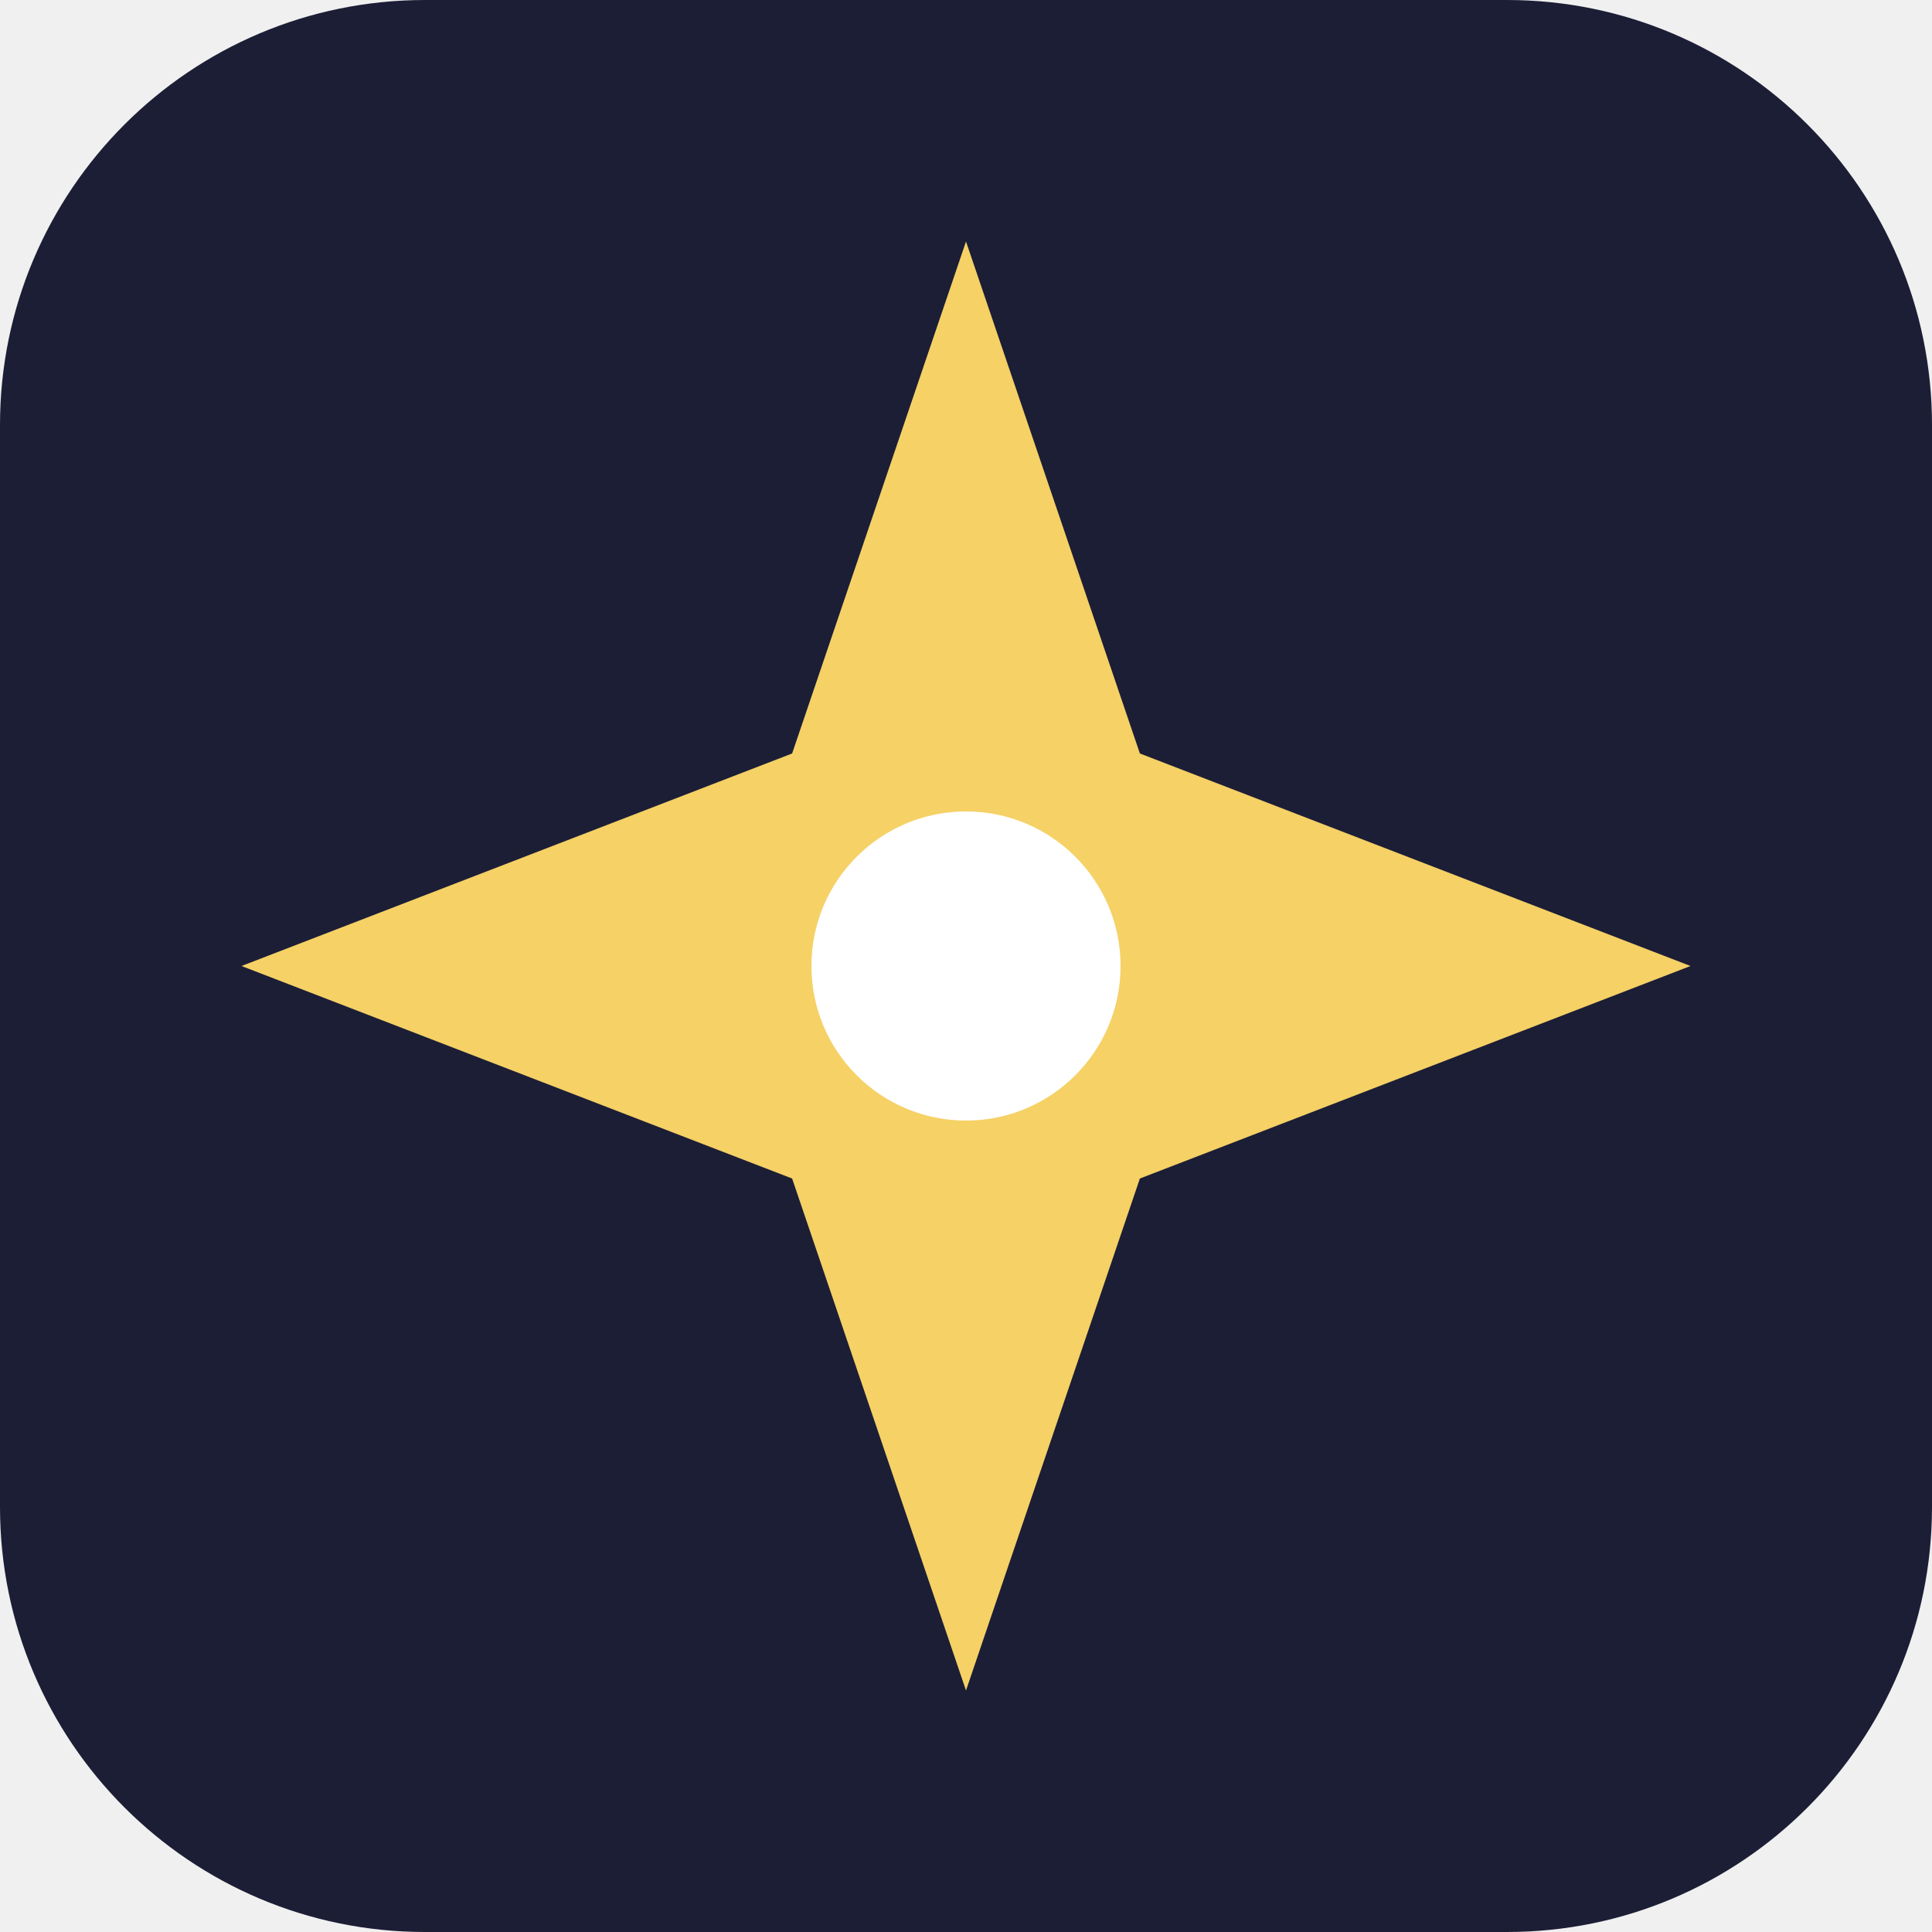
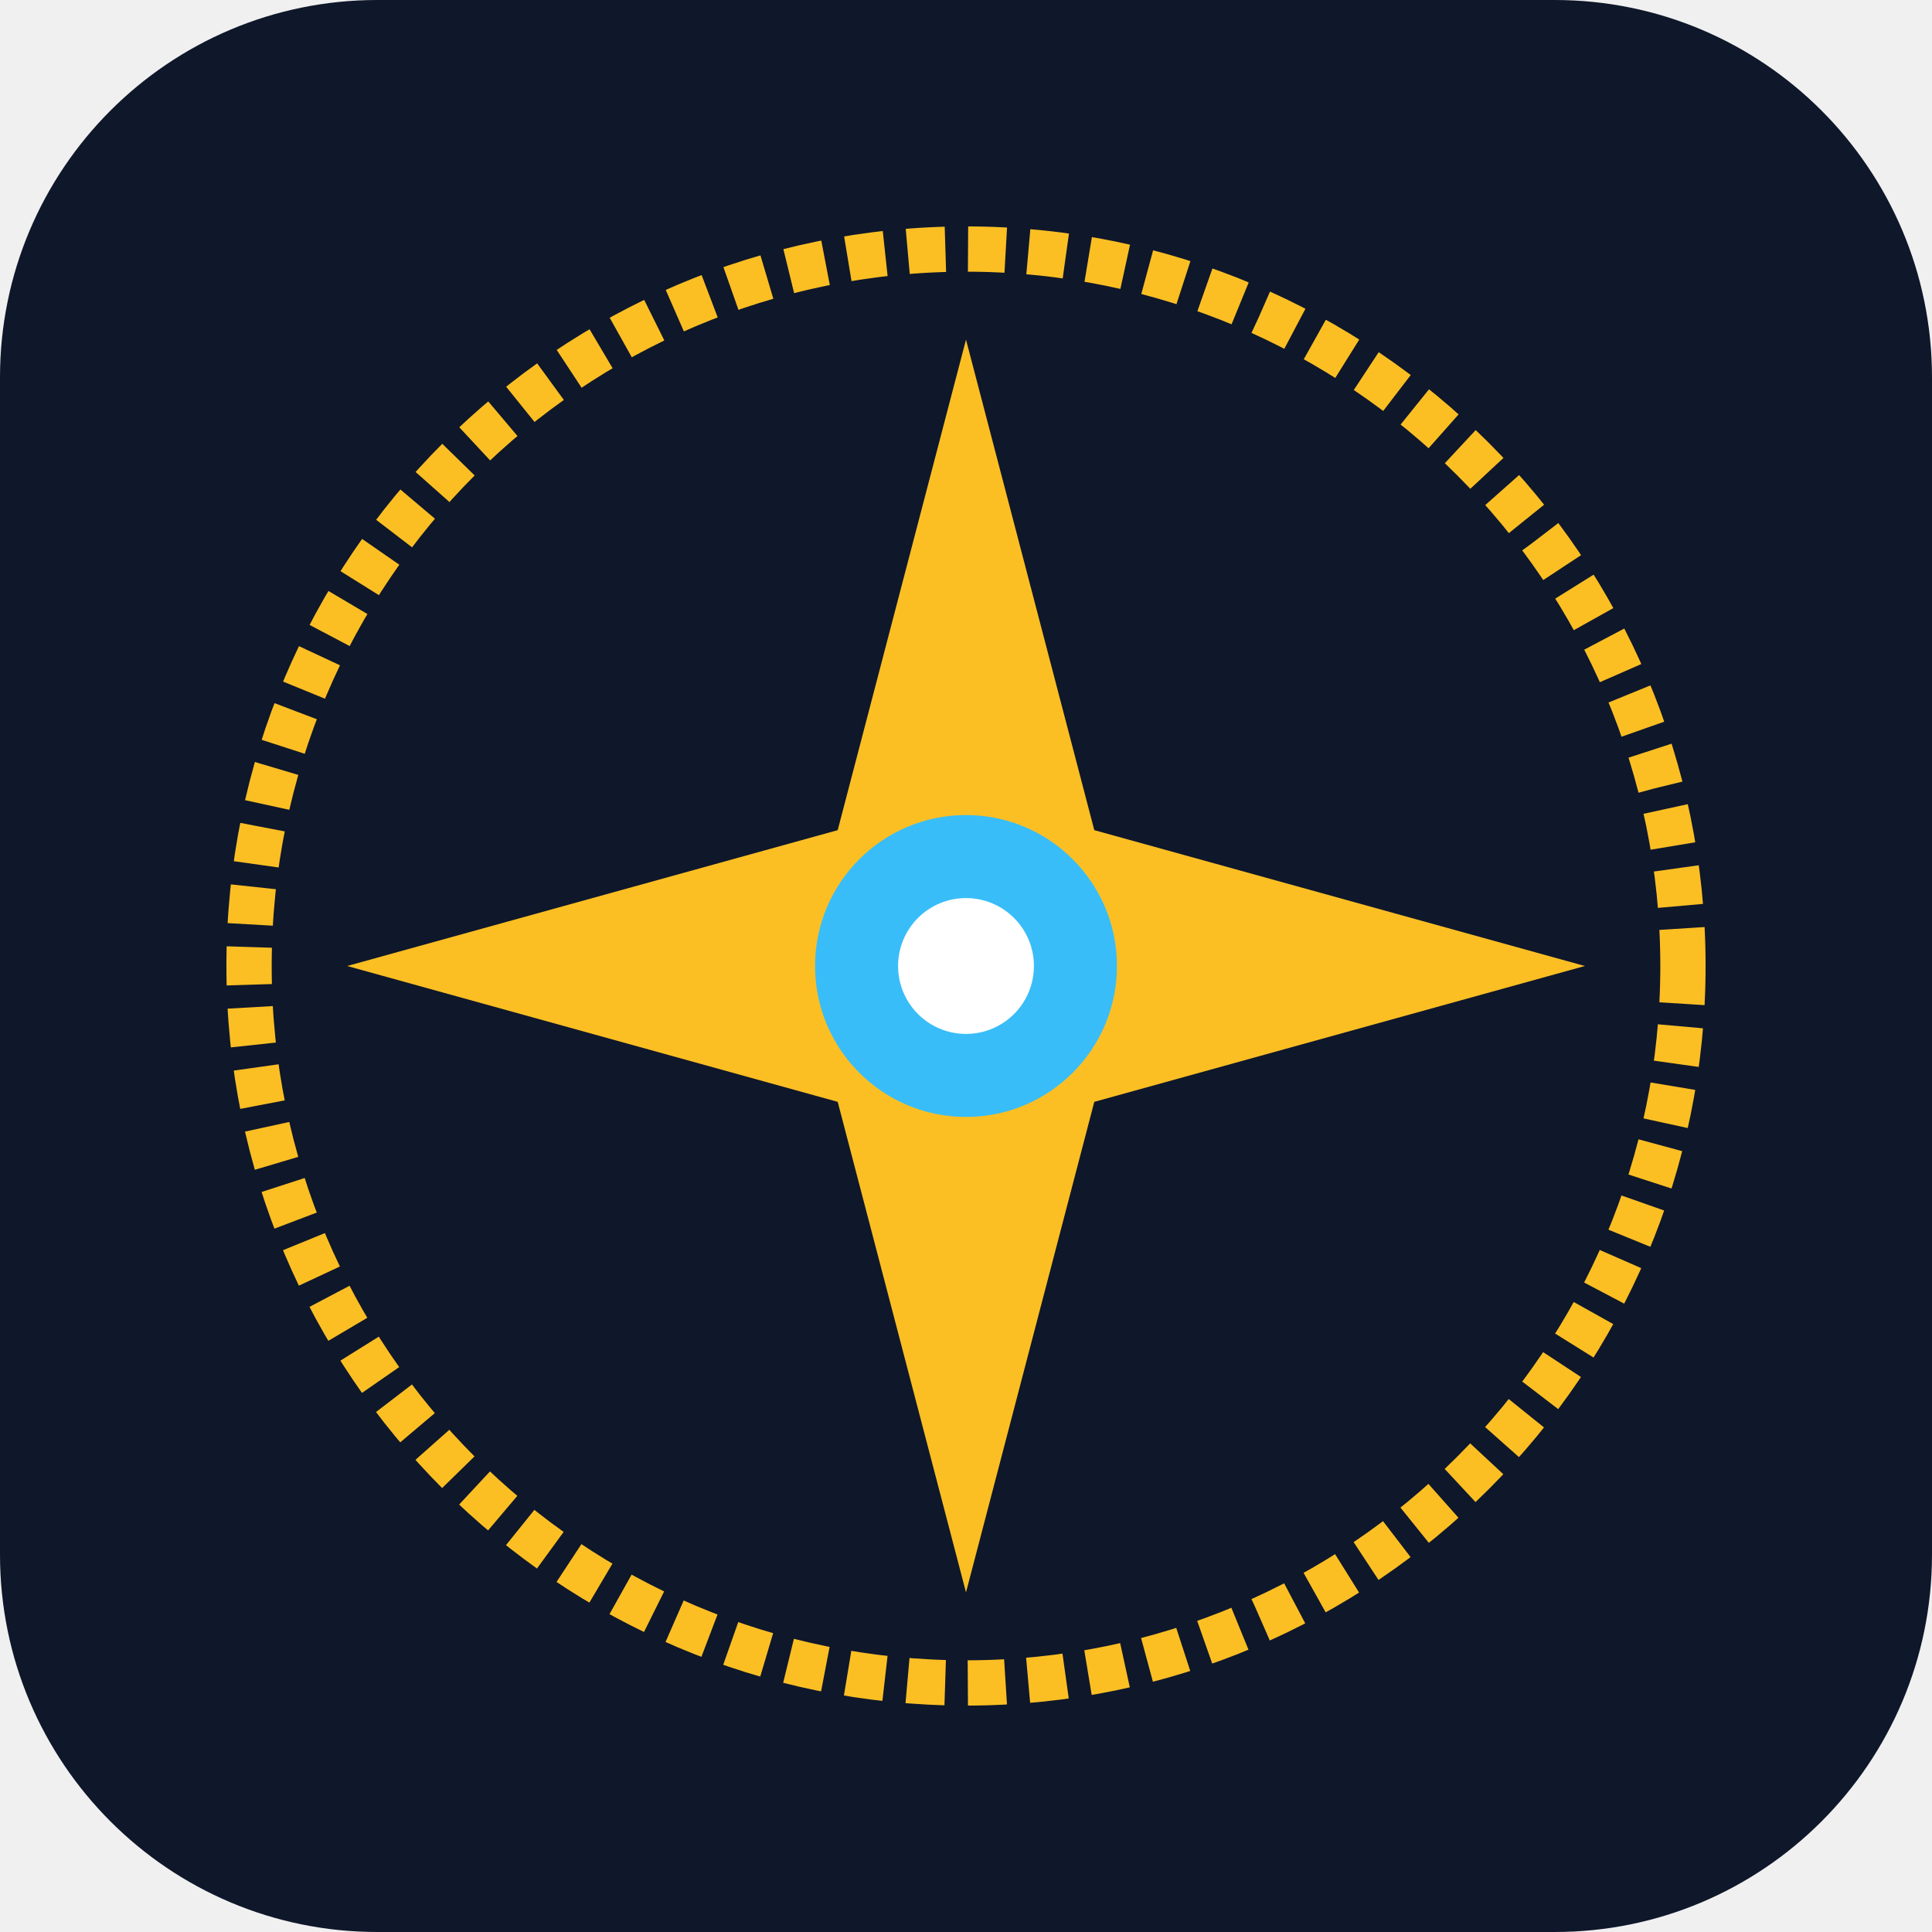
- <svg xmlns="http://www.w3.org/2000/svg" viewBox="0 0 200 200" width="200" height="200">
-   <rect width="200" height="200" rx="44" fill="#1c1e36" />
-   <path d="M100 25 L118 78 L175 100 L118 122 L100 175 L82 122 L25 100 L82 78 Z" fill="#f5d166" />
-   <circle cx="100" cy="100" r="16" fill="#ffffff" />
+ <svg xmlns="http://www.w3.org/2000/svg" viewBox="0 0 512 512" width="100%" height="100%">
+   <rect width="512" height="512" rx="100" fill="#0f172a" />
+   <circle cx="256" cy="256" r="190" fill="none" stroke="#fbbf24" stroke-width="12" stroke-dasharray="10,6" />
+   <path d="M 256 90 L 290 220 L 420 256 L 290 292 L 256 422 L 222 292 L 92 256 L 222 220 Z" fill="#fbbf24" />
+   <circle cx="256" cy="256" r="40" fill="#38bdf8" />
+   <circle cx="256" cy="256" r="18" fill="#ffffff" />
</svg>
